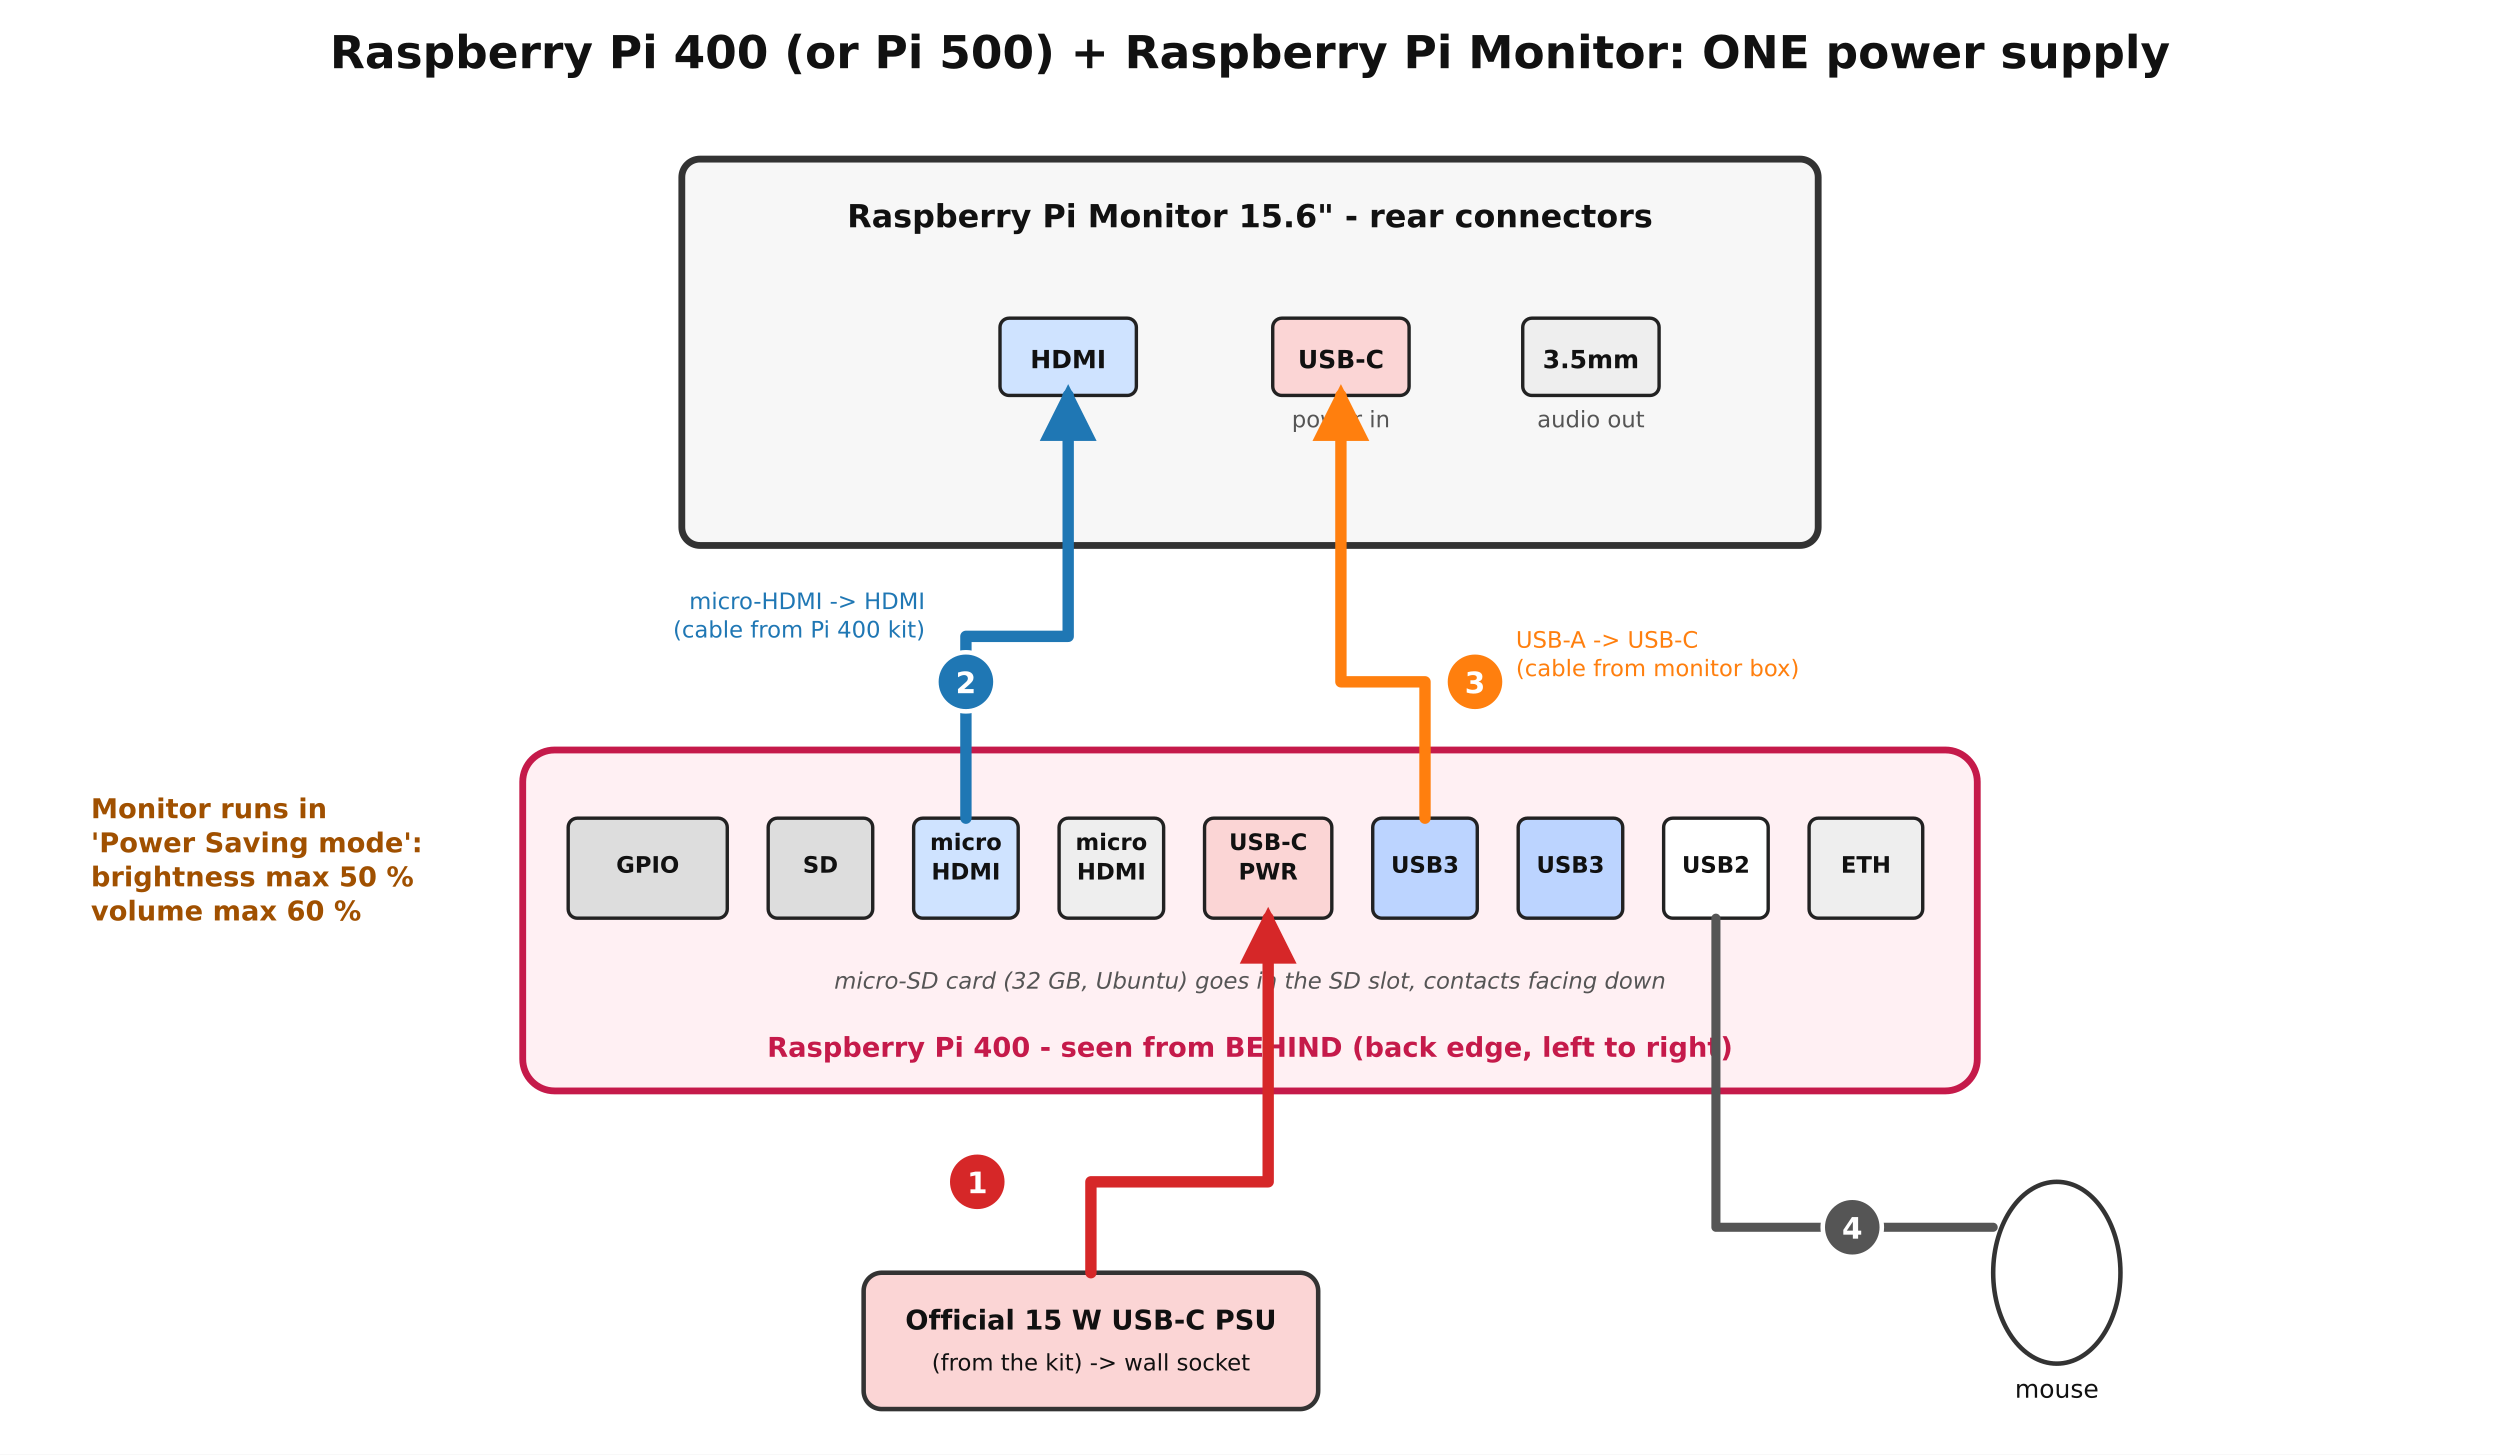
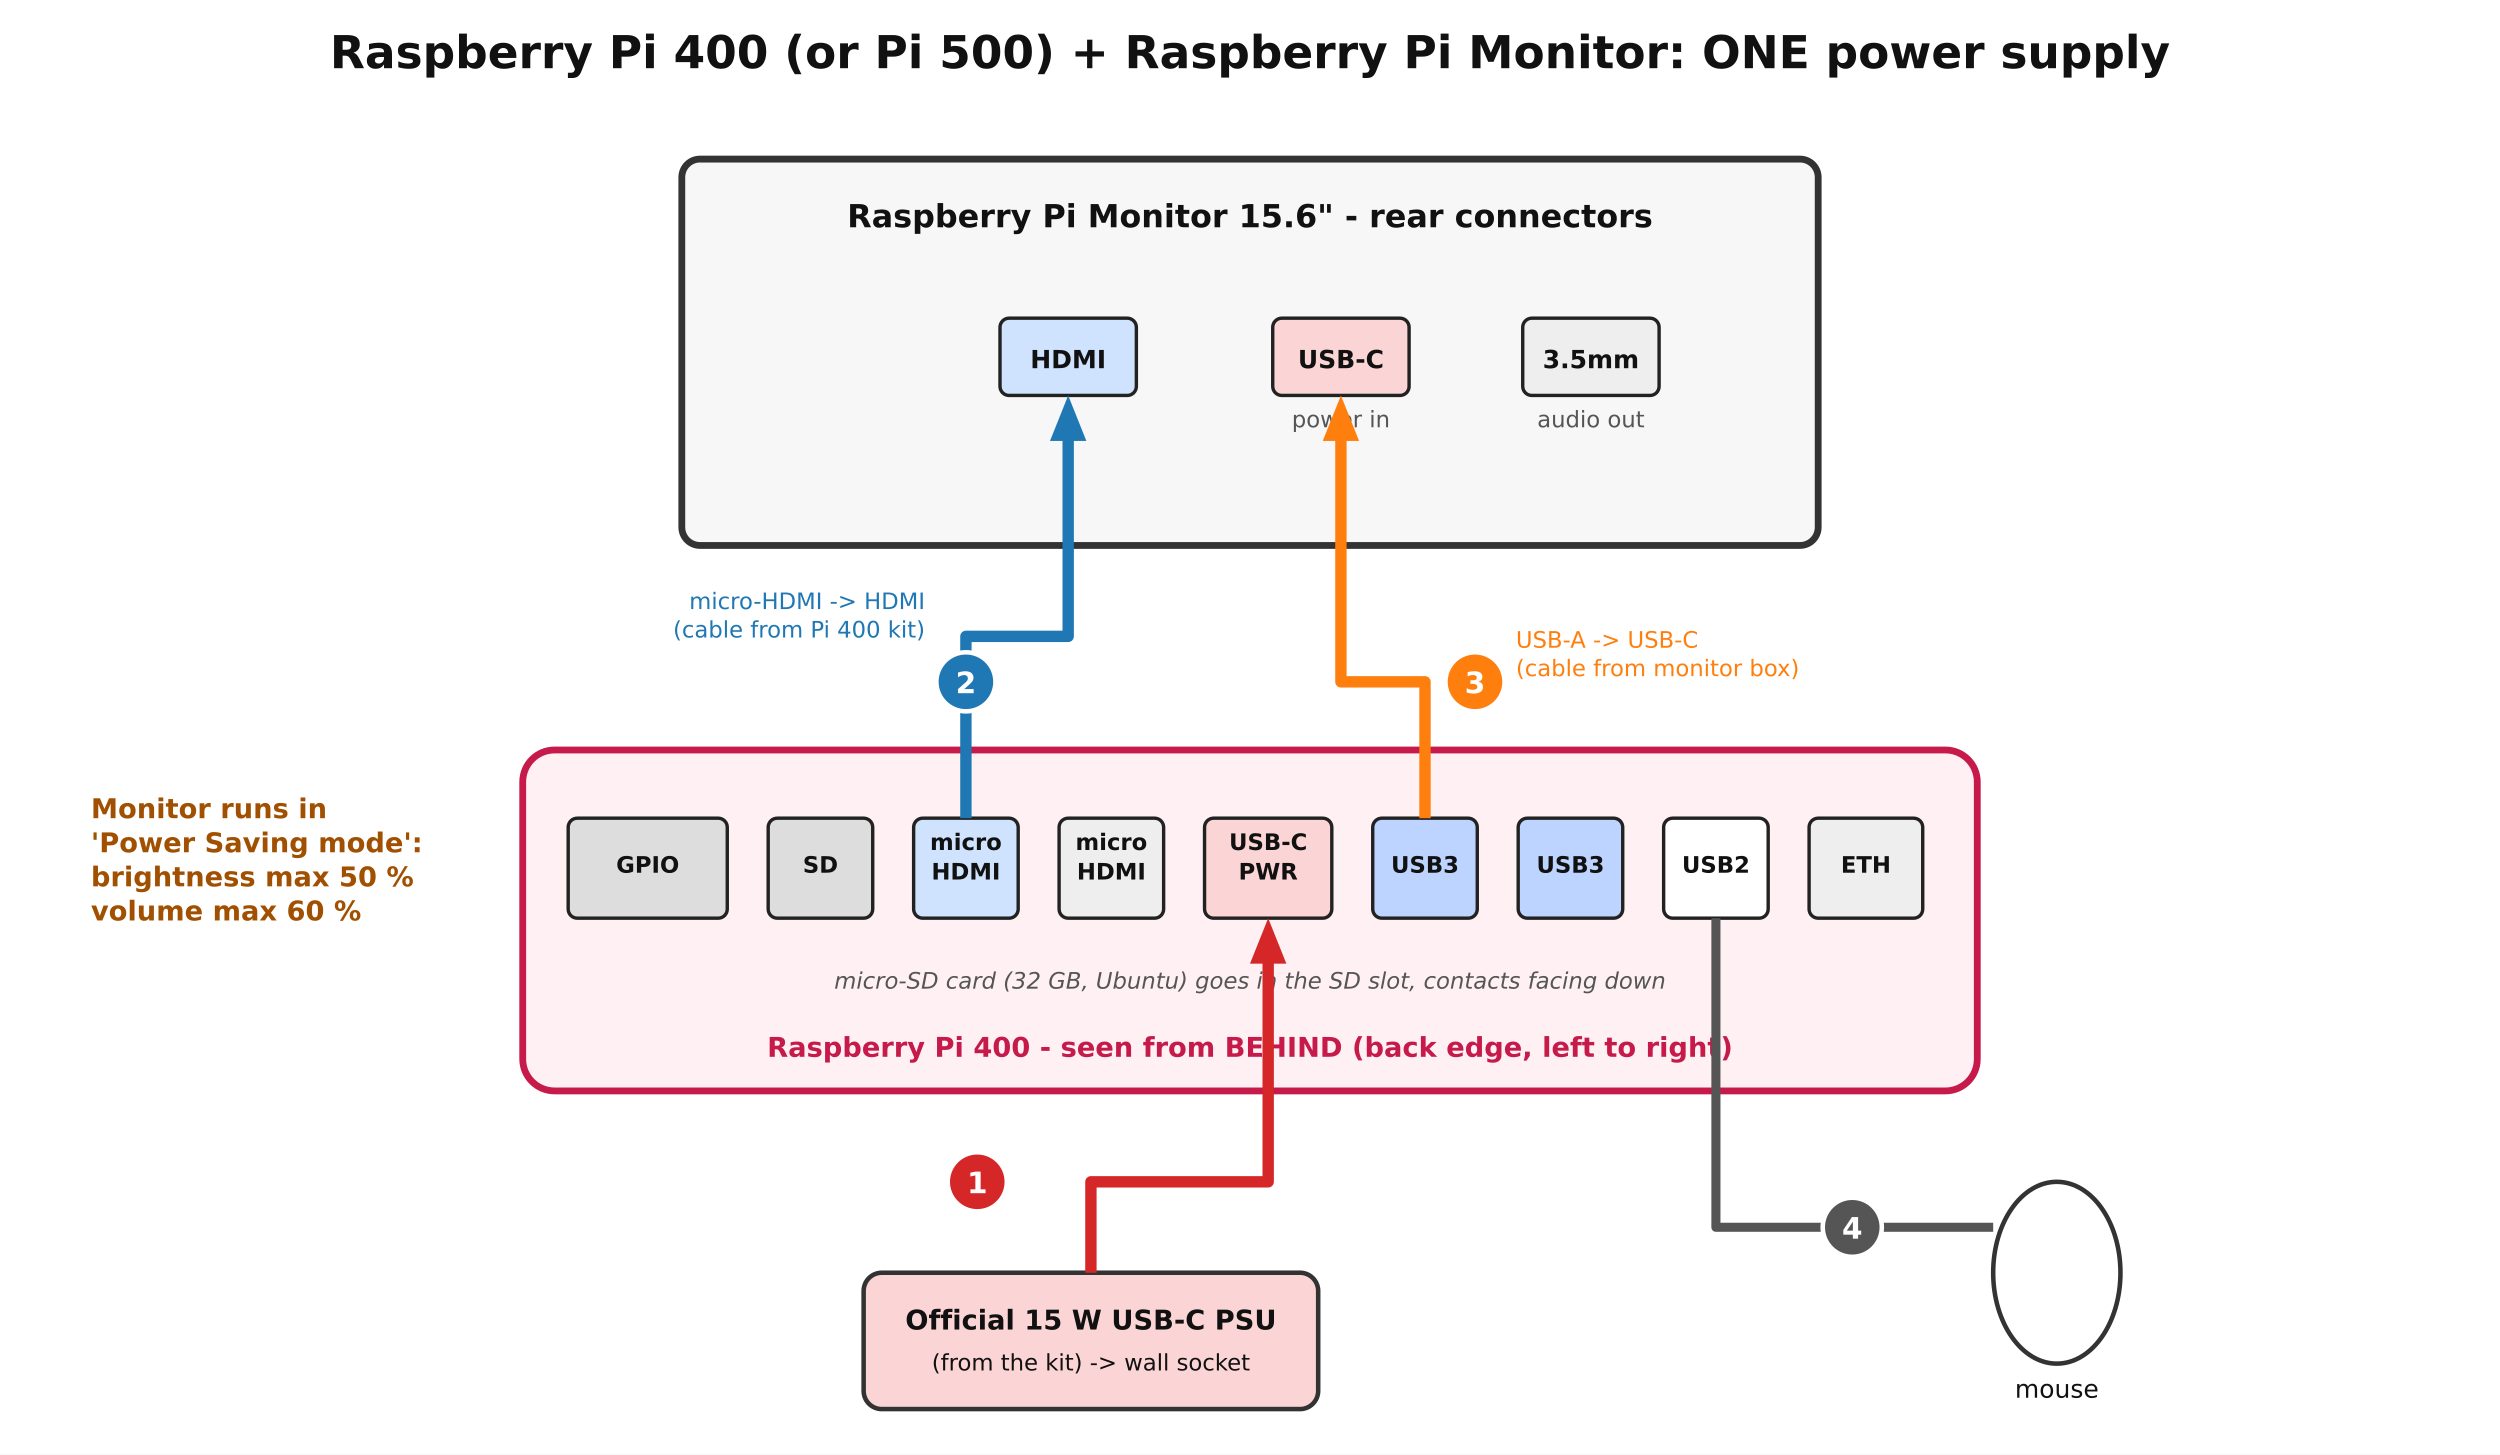
<svg xmlns="http://www.w3.org/2000/svg" width="1100" height="640" viewBox="0 0 1100 640">
-   <defs>
-     <marker id="ah-d62728" viewBox="0 0 10 10" refX="8" refY="5" markerWidth="5" markerHeight="5" orient="auto-start-reverse">
-       <path d="M0,0 L10,5 L0,10 z" fill="#d62728" />
-     </marker>
-     <marker id="as-d62728" viewBox="0 0 10 10" refX="2" refY="5" markerWidth="5" markerHeight="5" orient="auto-start-reverse">
-       <path d="M0,0 L10,5 L0,10 z" fill="#d62728" />
-     </marker>
-     <marker id="ah-555" viewBox="0 0 10 10" refX="8" refY="5" markerWidth="5" markerHeight="5" orient="auto-start-reverse">
-       <path d="M0,0 L10,5 L0,10 z" fill="#555" />
-     </marker>
-     <marker id="as-555" viewBox="0 0 10 10" refX="2" refY="5" markerWidth="5" markerHeight="5" orient="auto-start-reverse">
-       <path d="M0,0 L10,5 L0,10 z" fill="#555" />
-     </marker>
-     <marker id="ah-1f77b4" viewBox="0 0 10 10" refX="8" refY="5" markerWidth="5" markerHeight="5" orient="auto-start-reverse">
-       <path d="M0,0 L10,5 L0,10 z" fill="#1f77b4" />
-     </marker>
-     <marker id="as-1f77b4" viewBox="0 0 10 10" refX="2" refY="5" markerWidth="5" markerHeight="5" orient="auto-start-reverse">
-       <path d="M0,0 L10,5 L0,10 z" fill="#1f77b4" />
-     </marker>
-     <marker id="ah-ff7f0e" viewBox="0 0 10 10" refX="8" refY="5" markerWidth="5" markerHeight="5" orient="auto-start-reverse">
-       <path d="M0,0 L10,5 L0,10 z" fill="#ff7f0e" />
-     </marker>
-     <marker id="as-ff7f0e" viewBox="0 0 10 10" refX="2" refY="5" markerWidth="5" markerHeight="5" orient="auto-start-reverse">
-       <path d="M0,0 L10,5 L0,10 z" fill="#ff7f0e" />
-     </marker>
-   </defs>
+   <defs />
  <rect width="100%" height="100%" fill="#ffffff" />
  <text x="550" y="30.0" font-family="DejaVu Sans, Arial, sans-serif" font-size="20" font-weight="bold" text-anchor="middle" fill="#111">Raspberry Pi 400 (or Pi 500) + Raspberry Pi Monitor: ONE power supply</text>
  <rect x="230" y="330" width="640" height="150" rx="14" fill="#fff0f3" stroke="#c51a4a" stroke-width="3" />
  <text x="550" y="465.0" font-family="DejaVu Sans, Arial, sans-serif" font-size="12" font-weight="bold" text-anchor="middle" fill="#c51a4a">Raspberry Pi 400 - seen from BEHIND (back edge, left to right)</text>
  <rect x="250" y="360" width="70" height="44" rx="4" fill="#ddd" stroke="#222" stroke-width="1.5" />
  <text x="285.0" y="384.0" font-family="DejaVu Sans, Arial, sans-serif" font-size="10" font-weight="bold" text-anchor="middle" fill="#111">GPIO</text>
  <rect x="338" y="360" width="46" height="44" rx="4" fill="#ddd" stroke="#222" stroke-width="1.5" />
  <text x="361.0" y="384.0" font-family="DejaVu Sans, Arial, sans-serif" font-size="10" font-weight="bold" text-anchor="middle" fill="#111">SD</text>
  <rect x="402" y="360" width="46" height="44" rx="4" fill="#cfe3ff" stroke="#222" stroke-width="1.5" />
  <text x="425.0" y="374.0" font-family="DejaVu Sans, Arial, sans-serif" font-size="10" font-weight="bold" text-anchor="middle" fill="#111">micro</text>
  <text x="425.0" y="387.0" font-family="DejaVu Sans, Arial, sans-serif" font-size="10" font-weight="bold" text-anchor="middle" fill="#111">HDMI</text>
  <rect x="466" y="360" width="46" height="44" rx="4" fill="#eee" stroke="#222" stroke-width="1.5" />
  <text x="489.0" y="374.0" font-family="DejaVu Sans, Arial, sans-serif" font-size="10" font-weight="bold" text-anchor="middle" fill="#111">micro</text>
  <text x="489.0" y="387.0" font-family="DejaVu Sans, Arial, sans-serif" font-size="10" font-weight="bold" text-anchor="middle" fill="#111">HDMI </text>
  <rect x="530" y="360" width="56" height="44" rx="4" fill="#fbd5d5" stroke="#222" stroke-width="1.5" />
  <text x="558.0" y="374.0" font-family="DejaVu Sans, Arial, sans-serif" font-size="10" font-weight="bold" text-anchor="middle" fill="#111">USB-C</text>
  <text x="558.0" y="387.0" font-family="DejaVu Sans, Arial, sans-serif" font-size="10" font-weight="bold" text-anchor="middle" fill="#111">PWR</text>
  <rect x="604" y="360" width="46" height="44" rx="4" fill="#bcd4ff" stroke="#222" stroke-width="1.5" />
  <text x="627.0" y="384.0" font-family="DejaVu Sans, Arial, sans-serif" font-size="10" font-weight="bold" text-anchor="middle" fill="#111">USB3</text>
  <rect x="668" y="360" width="46" height="44" rx="4" fill="#bcd4ff" stroke="#222" stroke-width="1.5" />
  <text x="691.0" y="384.0" font-family="DejaVu Sans, Arial, sans-serif" font-size="10" font-weight="bold" text-anchor="middle" fill="#111">USB3</text>
  <rect x="732" y="360" width="46" height="44" rx="4" fill="#fff" stroke="#222" stroke-width="1.5" />
  <text x="755.0" y="384.0" font-family="DejaVu Sans, Arial, sans-serif" font-size="10" font-weight="bold" text-anchor="middle" fill="#111">USB2</text>
  <rect x="796" y="360" width="50" height="44" rx="4" fill="#eee" stroke="#222" stroke-width="1.5" />
  <text x="821.0" y="384.0" font-family="DejaVu Sans, Arial, sans-serif" font-size="10" font-weight="bold" text-anchor="middle" fill="#111">ETH</text>
  <text x="550" y="435.0" font-family="DejaVu Sans, Arial, sans-serif" font-size="10" font-weight="normal" text-anchor="middle" fill="#555" font-style="italic">micro-SD card (32 GB, Ubuntu) goes in the SD slot, contacts facing down</text>
  <rect x="380" y="560" width="200" height="60" rx="8" fill="#fbd5d5" stroke="#333" stroke-width="2" />
  <text x="480" y="585.0" font-family="DejaVu Sans, Arial, sans-serif" font-size="12" font-weight="bold" text-anchor="middle" fill="#111">Official 15 W USB-C PSU</text>
  <text x="480" y="603.0" font-family="DejaVu Sans, Arial, sans-serif" font-size="10" font-weight="normal" text-anchor="middle" fill="#111">(from the kit) -&gt; wall socket</text>
-   <polyline points="480,560 480,520 558.0,520 558.0,404" fill="none" stroke="#d62728" stroke-width="5" stroke-linejoin="round" stroke-linecap="round" marker-end="url(#ah-d62728)" />
+   <polyline points="480,560 480,520 558.0,520 558.0,422.0" fill="none" stroke="#d62728" stroke-width="5" stroke-linejoin="round" stroke-linecap="butt" />
+   <polygon points="558.0,404 566.0,424.0 550.0,424.0" fill="#d62728" />
  <circle cx="430" cy="520" r="13" fill="#d62728" stroke="#fff" stroke-width="2" />
  <text x="430" y="525.0" font-family="DejaVu Sans, Arial, sans-serif" font-size="13" font-weight="bold" text-anchor="middle" fill="#fff">1</text>
  <rect x="300" y="70" width="500" height="170" rx="8" fill="#f7f7f7" stroke="#333" stroke-width="3" />
  <text x="550" y="100.0" font-family="DejaVu Sans, Arial, sans-serif" font-size="14" font-weight="bold" text-anchor="middle" fill="#111">Raspberry Pi Monitor 15.6" - rear connectors</text>
  <rect x="440" y="140" width="60" height="34" rx="4" fill="#cfe3ff" stroke="#222" stroke-width="1.5" />
  <text x="470.0" y="162.0" font-family="DejaVu Sans, Arial, sans-serif" font-size="11" font-weight="bold" text-anchor="middle" fill="#111">HDMI</text>
  <rect x="560" y="140" width="60" height="34" rx="4" fill="#fbd5d5" stroke="#222" stroke-width="1.5" />
  <text x="590.0" y="162.0" font-family="DejaVu Sans, Arial, sans-serif" font-size="11" font-weight="bold" text-anchor="middle" fill="#111">USB-C</text>
  <text x="590.0" y="188.0" font-family="DejaVu Sans, Arial, sans-serif" font-size="10" font-weight="normal" text-anchor="middle" fill="#555">power in</text>
  <rect x="670" y="140" width="60" height="34" rx="4" fill="#eee" stroke="#222" stroke-width="1.5" />
  <text x="700.0" y="162.0" font-family="DejaVu Sans, Arial, sans-serif" font-size="11" font-weight="bold" text-anchor="middle" fill="#111">3.5mm</text>
  <text x="700.0" y="188.0" font-family="DejaVu Sans, Arial, sans-serif" font-size="10" font-weight="normal" text-anchor="middle" fill="#555">audio out</text>
-   <polyline points="425.0,360 425.0,280 470,280 470,174" fill="none" stroke="#1f77b4" stroke-width="5" stroke-linejoin="round" stroke-linecap="round" marker-end="url(#ah-1f77b4)" />
+   <polyline points="425.0,360 425.0,280 470,280 470.0,192.0" fill="none" stroke="#1f77b4" stroke-width="5" stroke-linejoin="round" stroke-linecap="butt" />
+   <polygon points="470,174 478.0,194.0 462.0,194.0" fill="#1f77b4" />
  <circle cx="425.0" cy="300" r="13" fill="#1f77b4" stroke="#fff" stroke-width="2" />
  <text x="425.0" y="305.0" font-family="DejaVu Sans, Arial, sans-serif" font-size="13" font-weight="bold" text-anchor="middle" fill="#fff">2</text>
  <text x="407.0" y="268.0" font-family="DejaVu Sans, Arial, sans-serif" font-size="10" font-weight="normal" text-anchor="end" fill="#1f77b4">micro-HDMI -&gt; HDMI</text>
  <text x="407.0" y="280.5" font-family="DejaVu Sans, Arial, sans-serif" font-size="10" font-weight="normal" text-anchor="end" fill="#1f77b4">(cable from Pi 400 kit)</text>
-   <polyline points="627.0,360 627.0,300 590,300 590,174" fill="none" stroke="#ff7f0e" stroke-width="5" stroke-linejoin="round" stroke-linecap="round" marker-end="url(#ah-ff7f0e)" />
+   <polyline points="627.0,360 627.0,300 590,300 590.0,192.0" fill="none" stroke="#ff7f0e" stroke-width="5" stroke-linejoin="round" stroke-linecap="butt" />
+   <polygon points="590,174 598.0,194.0 582.0,194.0" fill="#ff7f0e" />
  <circle cx="649.0" cy="300" r="13" fill="#ff7f0e" stroke="#fff" stroke-width="2" />
  <text x="649.0" y="305.0" font-family="DejaVu Sans, Arial, sans-serif" font-size="13" font-weight="bold" text-anchor="middle" fill="#fff">3</text>
  <text x="667.0" y="285.0" font-family="DejaVu Sans, Arial, sans-serif" font-size="10" font-weight="normal" text-anchor="start" fill="#ff7f0e">USB-A -&gt; USB-C</text>
  <text x="667.0" y="297.5" font-family="DejaVu Sans, Arial, sans-serif" font-size="10" font-weight="normal" text-anchor="start" fill="#ff7f0e">(cable from monitor box)</text>
  <ellipse cx="905.0" cy="560" rx="28" ry="40" fill="#fff" stroke="#333" stroke-width="2" />
  <text x="905.0" y="615.0" font-family="DejaVu Sans, Arial, sans-serif" font-size="11" font-weight="normal" text-anchor="middle" fill="#111">mouse</text>
-   <polyline points="755.0,404 755.0,540 877.0,540" fill="none" stroke="#555" stroke-width="4" stroke-linejoin="round" stroke-linecap="round" />
+   <polyline points="755.0,404 755.0,540 877.0,540" fill="none" stroke="#555" stroke-width="4" stroke-linejoin="round" stroke-linecap="butt" />
  <circle cx="815.0" cy="540" r="13" fill="#555" stroke="#fff" stroke-width="2" />
  <text x="815.0" y="545.0" font-family="DejaVu Sans, Arial, sans-serif" font-size="13" font-weight="bold" text-anchor="middle" fill="#fff">4</text>
  <text x="40" y="360.0" font-family="DejaVu Sans, Arial, sans-serif" font-size="12" font-weight="bold" text-anchor="start" fill="#a05000">Monitor runs in</text>
  <text x="40" y="375.0" font-family="DejaVu Sans, Arial, sans-serif" font-size="12" font-weight="bold" text-anchor="start" fill="#a05000">'Power Saving mode':</text>
  <text x="40" y="390.0" font-family="DejaVu Sans, Arial, sans-serif" font-size="12" font-weight="bold" text-anchor="start" fill="#a05000">brightness max 50 %</text>
  <text x="40" y="405.0" font-family="DejaVu Sans, Arial, sans-serif" font-size="12" font-weight="bold" text-anchor="start" fill="#a05000">volume max 60 %</text>
</svg>
